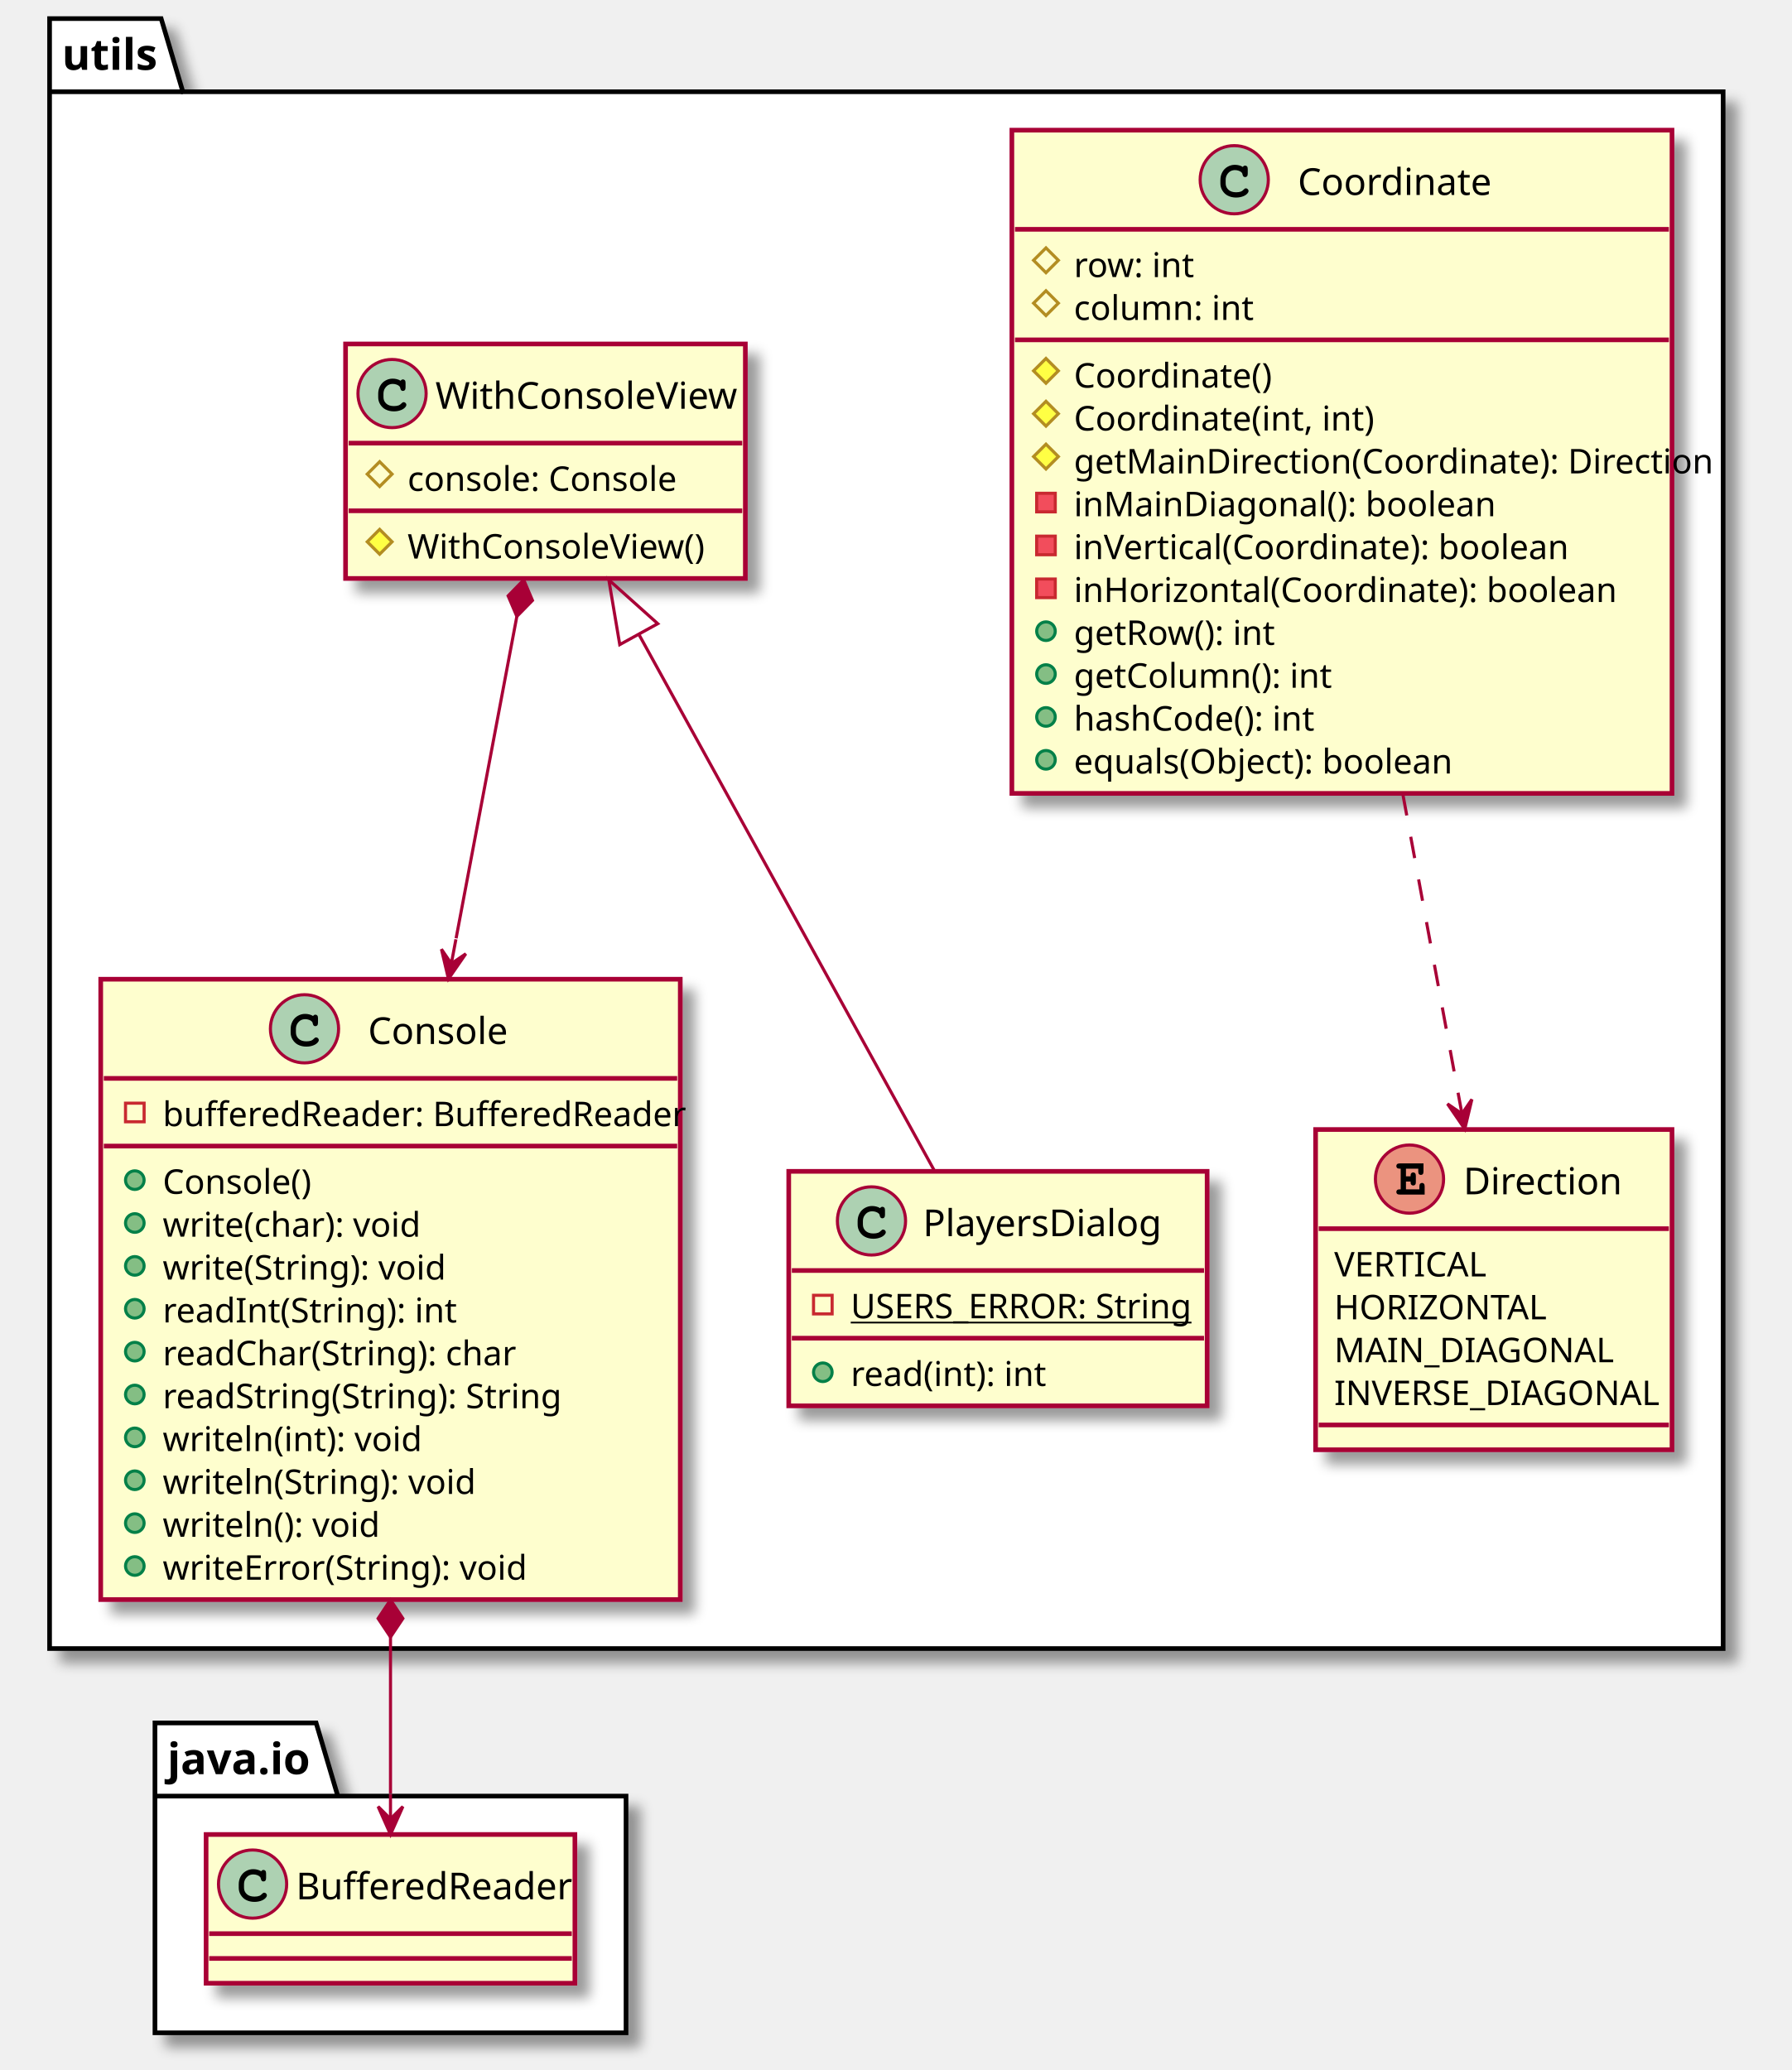
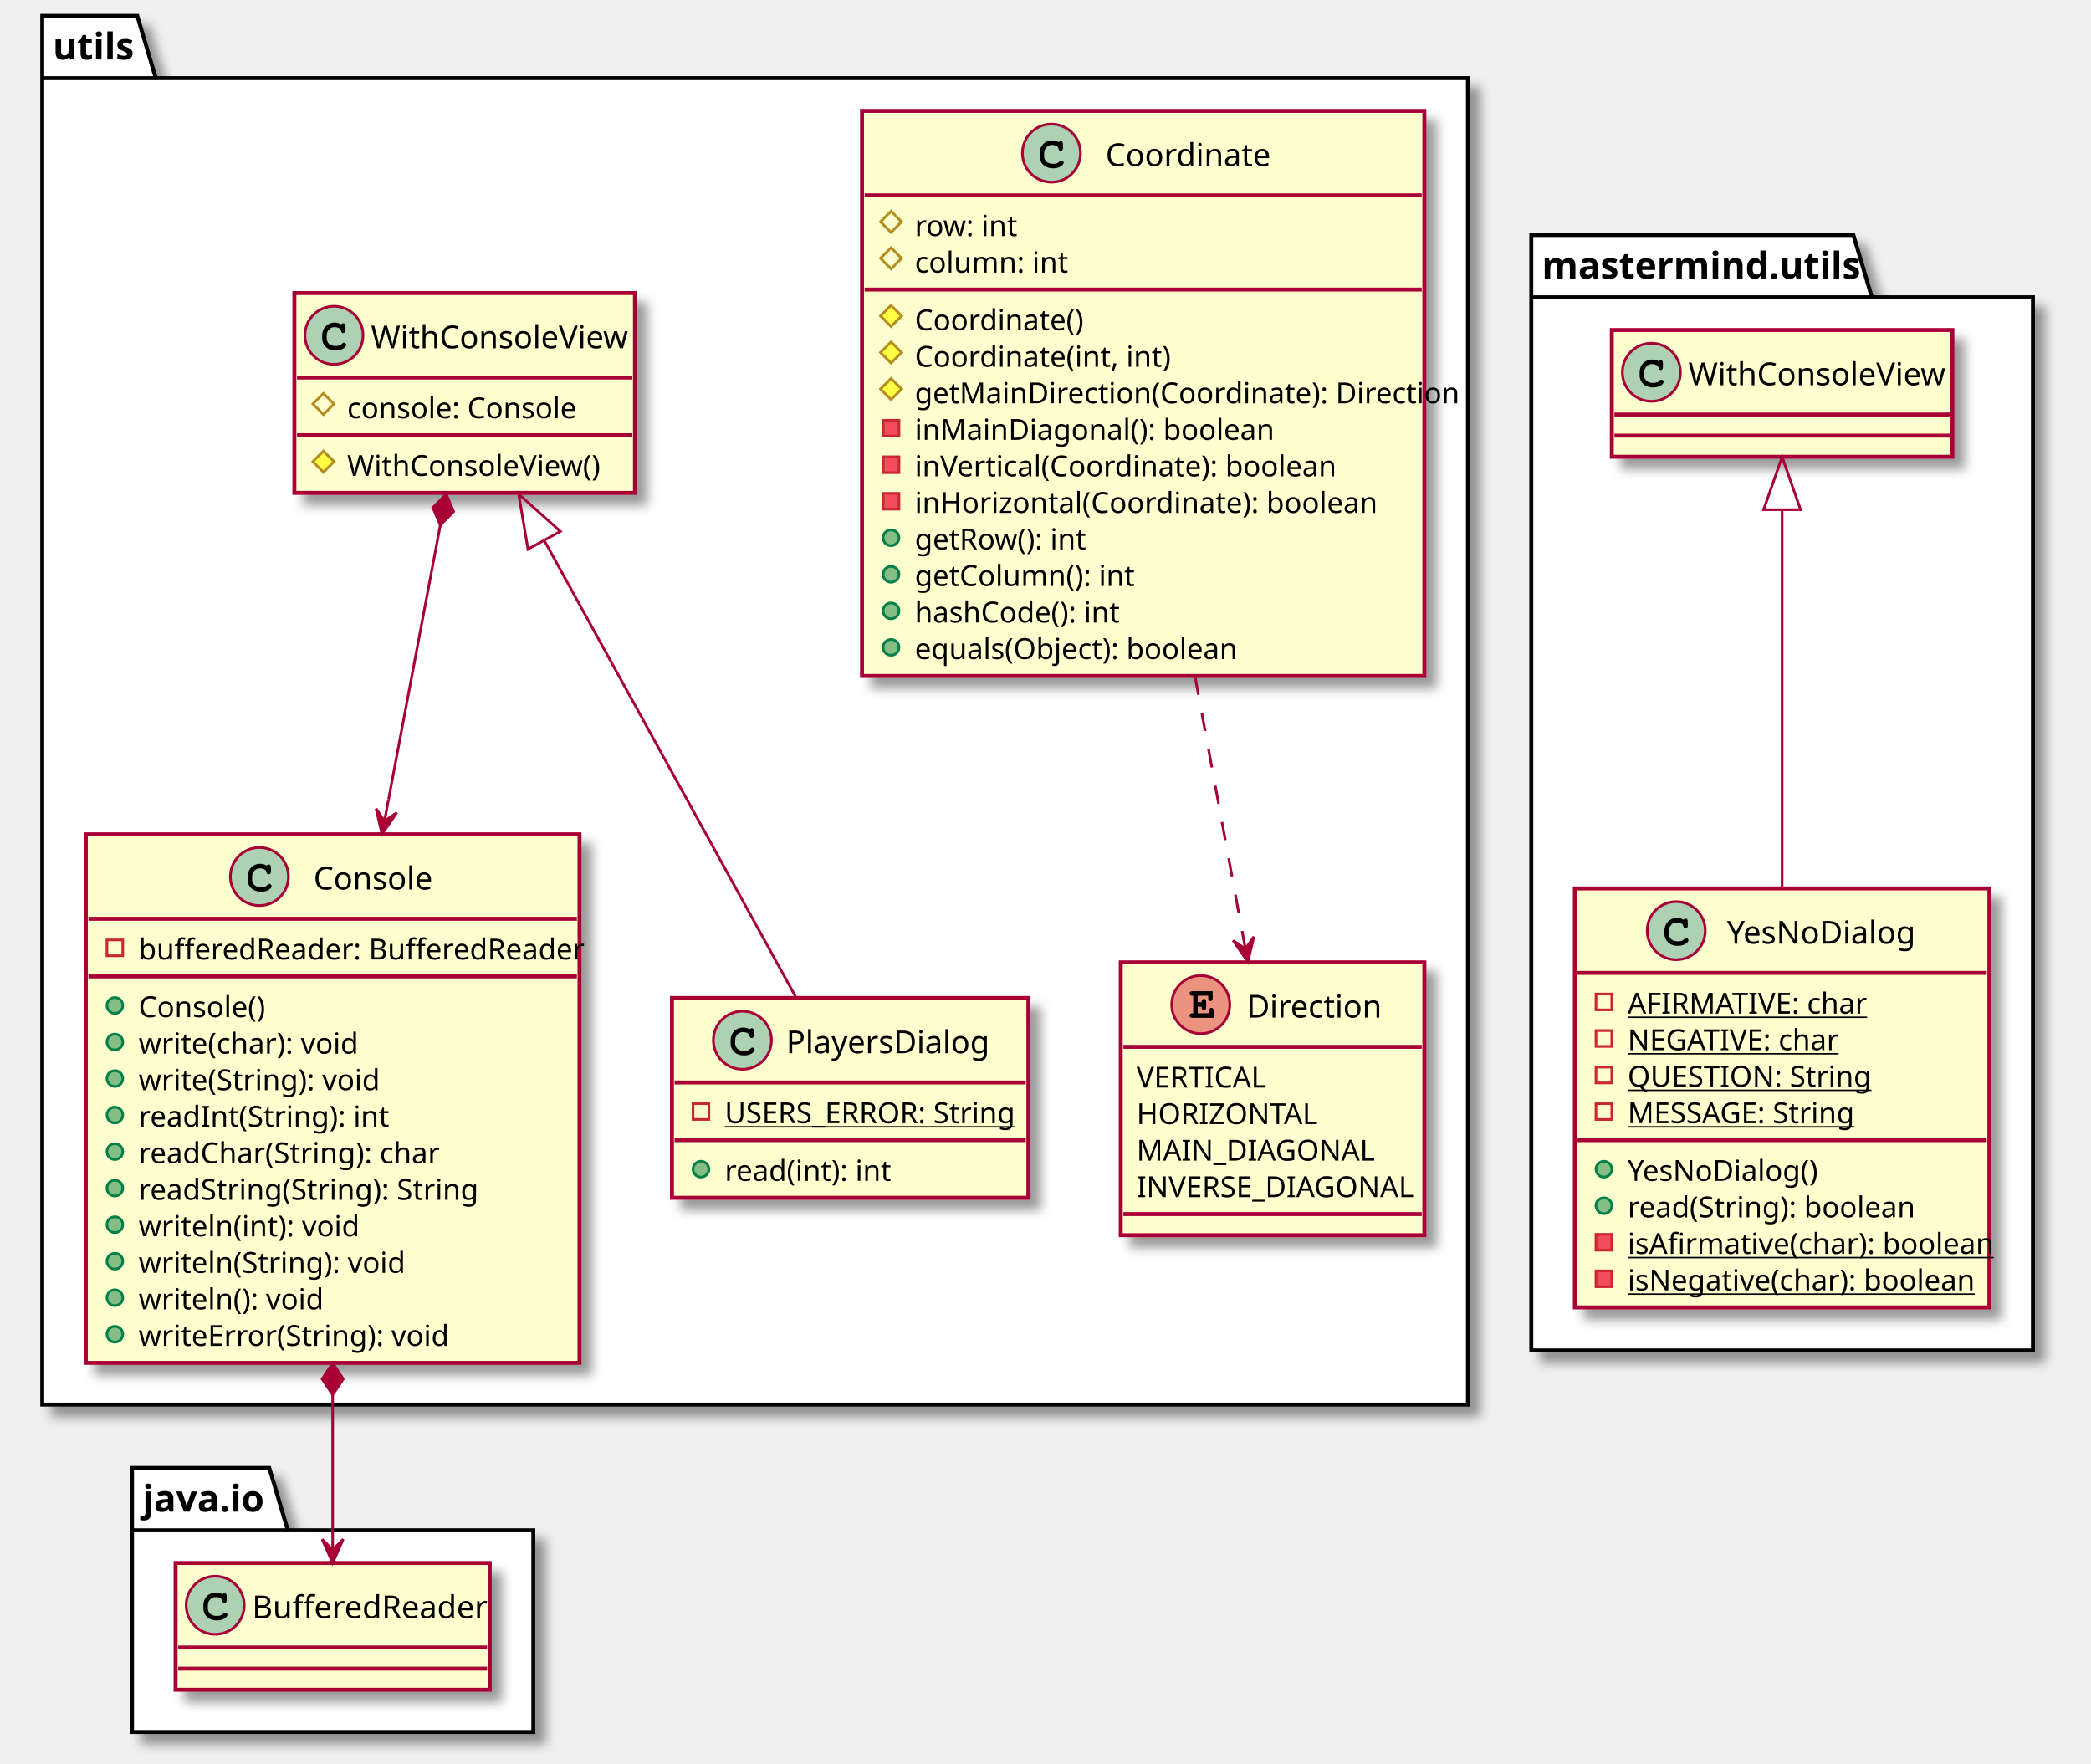
- <svg xmlns="http://www.w3.org/2000/svg" contentScriptType="application/ecmascript" contentStyleType="text/css" height="668px" preserveAspectRatio="none" style="width:578px;height:668px;" version="1.1" viewBox="0 0 578 668" width="578px" zoomAndPan="magnify">
+ <svg xmlns="http://www.w3.org/2000/svg" contentScriptType="application/ecmascript" contentStyleType="text/css" height="668px" preserveAspectRatio="none" style="width:792px;height:668px;" version="1.1" viewBox="0 0 792 668" width="792px" zoomAndPan="magnify">
  <defs>
-     <filter height="300%" id="f3v81pw00x4qf" width="300%" x="-1" y="-1">
+     <filter height="300%" id="f1lt0qfbi6slzg" width="300%" x="-1" y="-1">
      <feGaussianBlur result="blurOut" stdDeviation="2.0" />
      <feColorMatrix in="blurOut" result="blurOut2" type="matrix" values="0 0 0 0 0 0 0 0 0 0 0 0 0 0 0 0 0 0 .4 0" />
      <feOffset dx="4.0" dy="4.0" in="blurOut2" result="blurOut3" />
      <feBlend in="SourceGraphic" in2="blurOut3" mode="normal" />
    </filter>
  </defs>
  <g>
-     <polygon fill="#FFFFFF" filter="url(#f3v81pw00x4qf)" points="16,6,52,6,59,29.609,556,29.609,556,532,16,532,16,6" style="stroke: #000000; stroke-width: 1.5;" />
+     <polygon fill="#FFFFFF" filter="url(#f1lt0qfbi6slzg)" points="16,6,52,6,59,29.609,556,29.609,556,532,16,532,16,6" style="stroke: #000000; stroke-width: 1.5;" />
    <line style="stroke: #000000; stroke-width: 1.5;" x1="16" x2="59" y1="29.609" y2="29.609" />
    <text fill="#000000" font-family="sans-serif" font-size="14" font-weight="bold" lengthAdjust="spacingAndGlyphs" textLength="30" x="20" y="22.533">utils</text>
-     <polygon fill="#FFFFFF" filter="url(#f3v81pw00x4qf)" points="50,556,102,556,109,579.609,202,579.609,202,656,50,656,50,556" style="stroke: #000000; stroke-width: 1.5;" />
+     <polygon fill="#FFFFFF" filter="url(#f1lt0qfbi6slzg)" points="50,556,102,556,109,579.609,202,579.609,202,656,50,656,50,556" style="stroke: #000000; stroke-width: 1.5;" />
    <line style="stroke: #000000; stroke-width: 1.5;" x1="50" x2="109" y1="579.609" y2="579.609" />
    <text fill="#000000" font-family="sans-serif" font-size="14" font-weight="bold" lengthAdjust="spacingAndGlyphs" textLength="46" x="54" y="572.533">java.io</text>
-     <rect fill="#FEFECE" filter="url(#f3v81pw00x4qf)" height="200.195" id="utils.Console" style="stroke: #A80036; stroke-width: 1.5;" width="187" x="32.5" y="316" />
+     <polygon fill="#FFFFFF" filter="url(#f1lt0qfbi6slzg)" points="580,89,702,89,709,112.609,770,112.609,770,511.5,580,511.5,580,89" style="stroke: #000000; stroke-width: 1.5;" />
+     <line style="stroke: #000000; stroke-width: 1.5;" x1="580" x2="709" y1="112.609" y2="112.609" />
+     <text fill="#000000" font-family="sans-serif" font-size="14" font-weight="bold" lengthAdjust="spacingAndGlyphs" textLength="116" x="584" y="105.533">mastermind.utils</text>
+     <rect fill="#FEFECE" filter="url(#f1lt0qfbi6slzg)" height="200.195" id="utils.Console" style="stroke: #A80036; stroke-width: 1.5;" width="187" x="32.5" y="316" />
    <ellipse cx="98.25" cy="332" fill="#ADD1B2" rx="11" ry="11" style="stroke: #A80036; stroke-width: 1.0;" />
    <path d="M101.016,327.875 Q101.172,327.656 101.359,327.547 Q101.547,327.438 101.766,327.438 Q102.141,327.438 102.375,327.703 Q102.609,327.953 102.609,328.562 L102.609,330.016 Q102.609,330.625 102.375,330.891 Q102.141,331.156 101.766,331.156 Q101.422,331.156 101.219,330.953 Q101.016,330.766 100.906,330.25 Q100.859,329.891 100.672,329.703 Q100.344,329.328 99.734,329.109 Q99.125,328.891 98.5,328.891 Q97.734,328.891 97.094,329.219 Q96.469,329.547 95.969,330.297 Q95.484,331.047 95.484,332.078 L95.484,333.172 Q95.484,334.406 96.375,335.234 Q97.266,336.047 98.859,336.047 Q99.797,336.047 100.453,335.797 Q100.844,335.641 101.266,335.203 Q101.531,334.938 101.672,334.859 Q101.828,334.781 102.031,334.781 Q102.359,334.781 102.609,335.047 Q102.875,335.297 102.875,335.641 Q102.875,335.984 102.531,336.391 Q102.031,336.969 101.234,337.297 Q100.156,337.75 98.859,337.75 Q97.344,337.75 96.141,337.125 Q95.156,336.625 94.469,335.562 Q93.781,334.484 93.781,333.203 L93.781,332.047 Q93.781,330.719 94.391,329.578 Q95.016,328.422 96.109,327.812 Q97.203,327.188 98.438,327.188 Q99.172,327.188 99.812,327.359 Q100.469,327.516 101.016,327.875 Z " />
    <text fill="#000000" font-family="sans-serif" font-size="12" lengthAdjust="spacingAndGlyphs" textLength="47" x="118.75" y="336.91">Console</text>
    <line style="stroke: #A80036; stroke-width: 1.5;" x1="33.5" x2="218.5" y1="348" y2="348" />
    <rect fill="none" height="6" style="stroke: #C82930; stroke-width: 1.0;" width="6" x="40.5" y="356" />
    <text fill="#000000" font-family="sans-serif" font-size="11" lengthAdjust="spacingAndGlyphs" textLength="161" x="52.5" y="363.419">bufferedReader: BufferedReader</text>
    <line style="stroke: #A80036; stroke-width: 1.5;" x1="33.5" x2="218.5" y1="369.836" y2="369.836" />
    <ellipse cx="43.5" cy="380.836" fill="#84BE84" rx="3" ry="3" style="stroke: #038048; stroke-width: 1.0;" />
    <text fill="#000000" font-family="sans-serif" font-size="11" lengthAdjust="spacingAndGlyphs" textLength="47" x="52.5" y="385.255">Console()</text>
    <ellipse cx="43.5" cy="394.672" fill="#84BE84" rx="3" ry="3" style="stroke: #038048; stroke-width: 1.0;" />
    <text fill="#000000" font-family="sans-serif" font-size="11" lengthAdjust="spacingAndGlyphs" textLength="81" x="52.5" y="399.091">write(char): void</text>
    <ellipse cx="43.5" cy="408.508" fill="#84BE84" rx="3" ry="3" style="stroke: #038048; stroke-width: 1.0;" />
    <text fill="#000000" font-family="sans-serif" font-size="11" lengthAdjust="spacingAndGlyphs" textLength="87" x="52.5" y="412.927">write(String): void</text>
    <ellipse cx="43.5" cy="422.344" fill="#84BE84" rx="3" ry="3" style="stroke: #038048; stroke-width: 1.0;" />
    <text fill="#000000" font-family="sans-serif" font-size="11" lengthAdjust="spacingAndGlyphs" textLength="86" x="52.5" y="426.763">readInt(String): int</text>
    <ellipse cx="43.5" cy="436.18" fill="#84BE84" rx="3" ry="3" style="stroke: #038048; stroke-width: 1.0;" />
    <text fill="#000000" font-family="sans-serif" font-size="11" lengthAdjust="spacingAndGlyphs" textLength="109" x="52.5" y="440.599">readChar(String): char</text>
    <ellipse cx="43.5" cy="450.016" fill="#84BE84" rx="3" ry="3" style="stroke: #038048; stroke-width: 1.0;" />
    <text fill="#000000" font-family="sans-serif" font-size="11" lengthAdjust="spacingAndGlyphs" textLength="120" x="52.5" y="454.435">readString(String): String</text>
    <ellipse cx="43.5" cy="463.852" fill="#84BE84" rx="3" ry="3" style="stroke: #038048; stroke-width: 1.0;" />
    <text fill="#000000" font-family="sans-serif" font-size="11" lengthAdjust="spacingAndGlyphs" textLength="78" x="52.5" y="468.271">writeln(int): void</text>
    <ellipse cx="43.5" cy="477.688" fill="#84BE84" rx="3" ry="3" style="stroke: #038048; stroke-width: 1.0;" />
    <text fill="#000000" font-family="sans-serif" font-size="11" lengthAdjust="spacingAndGlyphs" textLength="95" x="52.5" y="482.106">writeln(String): void</text>
    <ellipse cx="43.5" cy="491.523" fill="#84BE84" rx="3" ry="3" style="stroke: #038048; stroke-width: 1.0;" />
    <text fill="#000000" font-family="sans-serif" font-size="11" lengthAdjust="spacingAndGlyphs" textLength="67" x="52.5" y="495.942">writeln(): void</text>
    <ellipse cx="43.5" cy="505.359" fill="#84BE84" rx="3" ry="3" style="stroke: #038048; stroke-width: 1.0;" />
    <text fill="#000000" font-family="sans-serif" font-size="11" lengthAdjust="spacingAndGlyphs" textLength="111" x="52.5" y="509.778">writeError(String): void</text>
-     <rect fill="#FEFECE" filter="url(#f3v81pw00x4qf)" height="214.031" id="utils.Coordinate" style="stroke: #A80036; stroke-width: 1.5;" width="213" x="326.5" y="42" />
+     <rect fill="#FEFECE" filter="url(#f1lt0qfbi6slzg)" height="214.031" id="utils.Coordinate" style="stroke: #A80036; stroke-width: 1.5;" width="213" x="326.5" y="42" />
    <ellipse cx="398.25" cy="58" fill="#ADD1B2" rx="11" ry="11" style="stroke: #A80036; stroke-width: 1.0;" />
    <path d="M401.016,53.875 Q401.172,53.656 401.359,53.547 Q401.547,53.438 401.766,53.438 Q402.141,53.438 402.375,53.703 Q402.609,53.953 402.609,54.562 L402.609,56.016 Q402.609,56.625 402.375,56.891 Q402.141,57.156 401.766,57.156 Q401.422,57.156 401.219,56.953 Q401.016,56.766 400.906,56.25 Q400.859,55.891 400.672,55.703 Q400.344,55.328 399.734,55.109 Q399.125,54.891 398.5,54.891 Q397.734,54.891 397.094,55.219 Q396.469,55.547 395.969,56.297 Q395.484,57.047 395.484,58.078 L395.484,59.172 Q395.484,60.406 396.375,61.234 Q397.266,62.047 398.859,62.047 Q399.797,62.047 400.453,61.797 Q400.844,61.641 401.266,61.203 Q401.531,60.938 401.672,60.859 Q401.828,60.781 402.031,60.781 Q402.359,60.781 402.609,61.047 Q402.875,61.297 402.875,61.641 Q402.875,61.984 402.531,62.391 Q402.031,62.969 401.234,63.297 Q400.156,63.75 398.859,63.75 Q397.344,63.75 396.141,63.125 Q395.156,62.625 394.469,61.562 Q393.781,60.484 393.781,59.203 L393.781,58.047 Q393.781,56.719 394.391,55.578 Q395.016,54.422 396.109,53.812 Q397.203,53.188 398.438,53.188 Q399.172,53.188 399.812,53.359 Q400.469,53.516 401.016,53.875 Z " />
    <text fill="#000000" font-family="sans-serif" font-size="12" lengthAdjust="spacingAndGlyphs" textLength="61" x="418.75" y="62.91">Coordinate</text>
    <line style="stroke: #A80036; stroke-width: 1.5;" x1="327.5" x2="538.5" y1="74" y2="74" />
    <polygon fill="none" points="337.5,80,341.5,84,337.5,88,333.5,84" style="stroke: #B38D22; stroke-width: 1.0;" />
    <text fill="#000000" font-family="sans-serif" font-size="11" lengthAdjust="spacingAndGlyphs" textLength="37" x="346.5" y="89.419">row: int</text>
    <polygon fill="none" points="337.5,93.836,341.5,97.836,337.5,101.836,333.5,97.836" style="stroke: #B38D22; stroke-width: 1.0;" />
    <text fill="#000000" font-family="sans-serif" font-size="11" lengthAdjust="spacingAndGlyphs" textLength="51" x="346.5" y="103.255">column: int</text>
    <line style="stroke: #A80036; stroke-width: 1.5;" x1="327.5" x2="538.5" y1="109.672" y2="109.672" />
    <polygon fill="#FFFF44" points="337.5,115.672,341.5,119.672,337.5,123.672,333.5,119.672" style="stroke: #B38D22; stroke-width: 1.0;" />
    <text fill="#000000" font-family="sans-serif" font-size="11" lengthAdjust="spacingAndGlyphs" textLength="60" x="346.5" y="125.091">Coordinate()</text>
    <polygon fill="#FFFF44" points="337.5,129.508,341.5,133.508,337.5,137.508,333.5,133.508" style="stroke: #B38D22; stroke-width: 1.0;" />
    <text fill="#000000" font-family="sans-serif" font-size="11" lengthAdjust="spacingAndGlyphs" textLength="88" x="346.5" y="138.927">Coordinate(int, int)</text>
    <polygon fill="#FFFF44" points="337.5,143.344,341.5,147.344,337.5,151.344,333.5,147.344" style="stroke: #B38D22; stroke-width: 1.0;" />
    <text fill="#000000" font-family="sans-serif" font-size="11" lengthAdjust="spacingAndGlyphs" textLength="187" x="346.5" y="152.763">getMainDirection(Coordinate): Direction</text>
    <rect fill="#F24D5C" height="6" style="stroke: #C82930; stroke-width: 1.0;" width="6" x="334.5" y="159.18" />
    <text fill="#000000" font-family="sans-serif" font-size="11" lengthAdjust="spacingAndGlyphs" textLength="123" x="346.5" y="166.599">inMainDiagonal(): boolean</text>
    <rect fill="#F24D5C" height="6" style="stroke: #C82930; stroke-width: 1.0;" width="6" x="334.5" y="173.016" />
    <text fill="#000000" font-family="sans-serif" font-size="11" lengthAdjust="spacingAndGlyphs" textLength="149" x="346.5" y="180.435">inVertical(Coordinate): boolean</text>
    <rect fill="#F24D5C" height="6" style="stroke: #C82930; stroke-width: 1.0;" width="6" x="334.5" y="186.852" />
    <text fill="#000000" font-family="sans-serif" font-size="11" lengthAdjust="spacingAndGlyphs" textLength="160" x="346.5" y="194.27">inHorizontal(Coordinate): boolean</text>
    <ellipse cx="337.5" cy="203.688" fill="#84BE84" rx="3" ry="3" style="stroke: #038048; stroke-width: 1.0;" />
    <text fill="#000000" font-family="sans-serif" font-size="11" lengthAdjust="spacingAndGlyphs" textLength="63" x="346.5" y="208.106">getRow(): int</text>
    <ellipse cx="337.5" cy="217.523" fill="#84BE84" rx="3" ry="3" style="stroke: #038048; stroke-width: 1.0;" />
    <text fill="#000000" font-family="sans-serif" font-size="11" lengthAdjust="spacingAndGlyphs" textLength="75" x="346.5" y="221.942">getColumn(): int</text>
    <ellipse cx="337.5" cy="231.359" fill="#84BE84" rx="3" ry="3" style="stroke: #038048; stroke-width: 1.0;" />
    <text fill="#000000" font-family="sans-serif" font-size="11" lengthAdjust="spacingAndGlyphs" textLength="74" x="346.5" y="235.778">hashCode(): int</text>
    <ellipse cx="337.5" cy="245.195" fill="#84BE84" rx="3" ry="3" style="stroke: #038048; stroke-width: 1.0;" />
    <text fill="#000000" font-family="sans-serif" font-size="11" lengthAdjust="spacingAndGlyphs" textLength="115" x="346.5" y="249.614">equals(Object): boolean</text>
-     <rect fill="#FEFECE" filter="url(#f3v81pw00x4qf)" height="103.344" id="utils.Direction" style="stroke: #A80036; stroke-width: 1.5;" width="115" x="424.5" y="364.5" />
+     <rect fill="#FEFECE" filter="url(#f1lt0qfbi6slzg)" height="103.344" id="utils.Direction" style="stroke: #A80036; stroke-width: 1.5;" width="115" x="424.5" y="364.5" />
    <ellipse cx="454.8" cy="380.5" fill="#EB937F" rx="11" ry="11" style="stroke: #A80036; stroke-width: 1.0;" />
    <path d="M453.659,381.297 L453.659,383.797 L457.988,383.797 L457.988,382.875 Q457.988,382.266 458.222,382 Q458.472,381.734 458.847,381.734 Q459.222,381.734 459.456,382 Q459.691,382.266 459.691,382.875 L459.691,385.5 L451.691,385.5 Q451.066,385.5 450.8,385.266 Q450.55,385.031 450.55,384.641 Q450.55,384.266 450.816,384.031 Q451.081,383.797 451.691,383.797 L451.956,383.797 L451.956,377.141 L451.691,377.141 Q451.066,377.141 450.8,376.906 Q450.55,376.672 450.55,376.281 Q450.55,375.906 450.8,375.672 Q451.066,375.438 451.691,375.438 L459.316,375.438 L459.316,378.031 Q459.316,378.641 459.081,378.906 Q458.863,379.156 458.472,379.156 Q458.097,379.156 457.863,378.906 Q457.628,378.641 457.628,378.031 L457.628,377.141 L453.659,377.141 L453.659,379.594 L455.144,379.594 Q455.144,378.938 455.269,378.75 Q455.534,378.344 456.003,378.344 Q456.378,378.344 456.613,378.609 Q456.847,378.859 456.847,379.469 L456.847,381.438 Q456.847,381.984 456.722,382.172 Q456.456,382.562 456.003,382.562 Q455.534,382.562 455.269,382.156 Q455.144,381.969 455.144,381.297 L453.659,381.297 Z " />
    <text fill="#000000" font-family="sans-serif" font-size="12" lengthAdjust="spacingAndGlyphs" textLength="49" x="472.2" y="385.41">Direction</text>
    <line style="stroke: #A80036; stroke-width: 1.5;" x1="425.5" x2="538.5" y1="396.5" y2="396.5" />
    <text fill="#000000" font-family="sans-serif" font-size="11" lengthAdjust="spacingAndGlyphs" textLength="50" x="430.5" y="411.919">VERTICAL</text>
    <text fill="#000000" font-family="sans-serif" font-size="11" lengthAdjust="spacingAndGlyphs" textLength="66" x="430.5" y="425.755">HORIZONTAL</text>
    <text fill="#000000" font-family="sans-serif" font-size="11" lengthAdjust="spacingAndGlyphs" textLength="85" x="430.5" y="439.591">MAIN_DIAGONAL</text>
    <text fill="#000000" font-family="sans-serif" font-size="11" lengthAdjust="spacingAndGlyphs" textLength="103" x="430.5" y="453.427">INVERSE_DIAGONAL</text>
    <line style="stroke: #A80036; stroke-width: 1.5;" x1="425.5" x2="538.5" y1="459.844" y2="459.844" />
-     <rect fill="#FEFECE" filter="url(#f3v81pw00x4qf)" height="75.672" id="utils.PlayersDialog" style="stroke: #A80036; stroke-width: 1.5;" width="135" x="254.5" y="378" />
+     <rect fill="#FEFECE" filter="url(#f1lt0qfbi6slzg)" height="75.672" id="utils.PlayersDialog" style="stroke: #A80036; stroke-width: 1.5;" width="135" x="254.5" y="378" />
    <ellipse cx="281.2" cy="394" fill="#ADD1B2" rx="11" ry="11" style="stroke: #A80036; stroke-width: 1.0;" />
    <path d="M283.966,389.875 Q284.122,389.656 284.309,389.547 Q284.497,389.438 284.716,389.438 Q285.091,389.438 285.325,389.703 Q285.559,389.953 285.559,390.562 L285.559,392.016 Q285.559,392.625 285.325,392.891 Q285.091,393.156 284.716,393.156 Q284.372,393.156 284.169,392.953 Q283.966,392.766 283.856,392.25 Q283.809,391.891 283.622,391.703 Q283.294,391.328 282.684,391.109 Q282.075,390.891 281.45,390.891 Q280.684,390.891 280.044,391.219 Q279.419,391.547 278.919,392.297 Q278.434,393.047 278.434,394.078 L278.434,395.172 Q278.434,396.406 279.325,397.234 Q280.216,398.047 281.809,398.047 Q282.747,398.047 283.403,397.797 Q283.794,397.641 284.216,397.203 Q284.481,396.938 284.622,396.859 Q284.778,396.781 284.981,396.781 Q285.309,396.781 285.559,397.047 Q285.825,397.297 285.825,397.641 Q285.825,397.984 285.481,398.391 Q284.981,398.969 284.184,399.297 Q283.106,399.75 281.809,399.75 Q280.294,399.75 279.091,399.125 Q278.106,398.625 277.419,397.562 Q276.731,396.484 276.731,395.203 L276.731,394.047 Q276.731,392.719 277.341,391.578 Q277.966,390.422 279.059,389.812 Q280.153,389.188 281.387,389.188 Q282.122,389.188 282.762,389.359 Q283.419,389.516 283.966,389.875 Z " />
    <text fill="#000000" font-family="sans-serif" font-size="12" lengthAdjust="spacingAndGlyphs" textLength="77" x="297.8" y="398.91">PlayersDialog</text>
    <line style="stroke: #A80036; stroke-width: 1.5;" x1="255.5" x2="388.5" y1="410" y2="410" />
    <rect fill="none" height="6" style="stroke: #C82930; stroke-width: 1.0;" width="6" x="262.5" y="418" />
    <text fill="#000000" font-family="sans-serif" font-size="11" lengthAdjust="spacingAndGlyphs" text-decoration="underline" textLength="109" x="274.5" y="425.419">USERS_ERROR: String</text>
    <line style="stroke: #A80036; stroke-width: 1.5;" x1="255.5" x2="388.5" y1="431.836" y2="431.836" />
    <ellipse cx="265.5" cy="442.836" fill="#84BE84" rx="3" ry="3" style="stroke: #038048; stroke-width: 1.0;" />
    <text fill="#000000" font-family="sans-serif" font-size="11" lengthAdjust="spacingAndGlyphs" textLength="58" x="274.5" y="447.255">read(int): int</text>
-     <rect fill="#FEFECE" filter="url(#f3v81pw00x4qf)" height="75.672" id="utils.WithConsoleView" style="stroke: #A80036; stroke-width: 1.5;" width="129" x="111.5" y="111" />
+     <rect fill="#FEFECE" filter="url(#f1lt0qfbi6slzg)" height="75.672" id="utils.WithConsoleView" style="stroke: #A80036; stroke-width: 1.5;" width="129" x="111.5" y="111" />
    <ellipse cx="126.5" cy="127" fill="#ADD1B2" rx="11" ry="11" style="stroke: #A80036; stroke-width: 1.0;" />
    <path d="M129.266,122.875 Q129.422,122.656 129.609,122.547 Q129.797,122.438 130.016,122.438 Q130.391,122.438 130.625,122.703 Q130.859,122.953 130.859,123.562 L130.859,125.016 Q130.859,125.625 130.625,125.891 Q130.391,126.156 130.016,126.156 Q129.672,126.156 129.469,125.953 Q129.266,125.766 129.156,125.25 Q129.109,124.891 128.922,124.703 Q128.594,124.328 127.984,124.109 Q127.375,123.891 126.75,123.891 Q125.984,123.891 125.344,124.219 Q124.719,124.547 124.219,125.297 Q123.734,126.047 123.734,127.078 L123.734,128.172 Q123.734,129.406 124.625,130.234 Q125.516,131.047 127.109,131.047 Q128.047,131.047 128.703,130.797 Q129.094,130.641 129.516,130.203 Q129.781,129.938 129.922,129.859 Q130.078,129.781 130.281,129.781 Q130.609,129.781 130.859,130.047 Q131.125,130.297 131.125,130.641 Q131.125,130.984 130.781,131.391 Q130.281,131.969 129.484,132.297 Q128.406,132.75 127.109,132.75 Q125.594,132.75 124.391,132.125 Q123.406,131.625 122.719,130.562 Q122.031,129.484 122.031,128.203 L122.031,127.047 Q122.031,125.719 122.641,124.578 Q123.266,123.422 124.359,122.812 Q125.453,122.188 126.688,122.188 Q127.422,122.188 128.062,122.359 Q128.719,122.516 129.266,122.875 Z " />
    <text fill="#000000" font-family="sans-serif" font-size="12" lengthAdjust="spacingAndGlyphs" textLength="97" x="140.5" y="131.91">WithConsoleView</text>
    <line style="stroke: #A80036; stroke-width: 1.5;" x1="112.5" x2="239.5" y1="143" y2="143" />
    <polygon fill="none" points="122.5,149,126.5,153,122.5,157,118.5,153" style="stroke: #B38D22; stroke-width: 1.0;" />
    <text fill="#000000" font-family="sans-serif" font-size="11" lengthAdjust="spacingAndGlyphs" textLength="83" x="131.5" y="158.419">console: Console</text>
    <line style="stroke: #A80036; stroke-width: 1.5;" x1="112.5" x2="239.5" y1="164.836" y2="164.836" />
    <polygon fill="#FFFF44" points="122.5,170.836,126.5,174.836,122.5,178.836,118.5,174.836" style="stroke: #B38D22; stroke-width: 1.0;" />
    <text fill="#000000" font-family="sans-serif" font-size="11" lengthAdjust="spacingAndGlyphs" textLength="94" x="131.5" y="180.255">WithConsoleView()</text>
-     <rect fill="#FEFECE" filter="url(#f3v81pw00x4qf)" height="48" id="java.io.BufferedReader" style="stroke: #A80036; stroke-width: 1.5;" width="119" x="66.5" y="592" />
+     <rect fill="#FEFECE" filter="url(#f1lt0qfbi6slzg)" height="48" id="java.io.BufferedReader" style="stroke: #A80036; stroke-width: 1.5;" width="119" x="66.5" y="592" />
    <ellipse cx="81.5" cy="608" fill="#ADD1B2" rx="11" ry="11" style="stroke: #A80036; stroke-width: 1.0;" />
    <path d="M84.266,603.875 Q84.422,603.656 84.609,603.547 Q84.797,603.438 85.016,603.438 Q85.391,603.438 85.625,603.703 Q85.859,603.953 85.859,604.562 L85.859,606.016 Q85.859,606.625 85.625,606.891 Q85.391,607.156 85.016,607.156 Q84.672,607.156 84.469,606.953 Q84.266,606.766 84.156,606.25 Q84.109,605.891 83.922,605.703 Q83.594,605.328 82.984,605.109 Q82.375,604.891 81.75,604.891 Q80.984,604.891 80.344,605.219 Q79.719,605.547 79.219,606.297 Q78.734,607.047 78.734,608.078 L78.734,609.172 Q78.734,610.406 79.625,611.234 Q80.516,612.047 82.109,612.047 Q83.047,612.047 83.703,611.797 Q84.094,611.641 84.516,611.203 Q84.781,610.938 84.922,610.859 Q85.078,610.781 85.281,610.781 Q85.609,610.781 85.859,611.047 Q86.125,611.297 86.125,611.641 Q86.125,611.984 85.781,612.391 Q85.281,612.969 84.484,613.297 Q83.406,613.75 82.109,613.75 Q80.594,613.75 79.391,613.125 Q78.406,612.625 77.719,611.562 Q77.031,610.484 77.031,609.203 L77.031,608.047 Q77.031,606.719 77.641,605.578 Q78.266,604.422 79.359,603.812 Q80.453,603.188 81.688,603.188 Q82.422,603.188 83.062,603.359 Q83.719,603.516 84.266,603.875 Z " />
    <text fill="#000000" font-family="sans-serif" font-size="12" lengthAdjust="spacingAndGlyphs" textLength="87" x="95.5" y="612.91">BufferedReader</text>
    <line style="stroke: #A80036; stroke-width: 1.5;" x1="67.5" x2="184.5" y1="624" y2="624" />
    <line style="stroke: #A80036; stroke-width: 1.5;" x1="67.5" x2="184.5" y1="632" y2="632" />
+     <rect fill="#FEFECE" filter="url(#f1lt0qfbi6slzg)" height="158.688" id="mastermind.utils.YesNoDialog" style="stroke: #A80036; stroke-width: 1.5;" width="157" x="596.5" y="336.5" />
+     <ellipse cx="634.9" cy="352.5" fill="#ADD1B2" rx="11" ry="11" style="stroke: #A80036; stroke-width: 1.0;" />
+     <path d="M637.666,348.375 Q637.822,348.156 638.009,348.047 Q638.197,347.938 638.416,347.938 Q638.791,347.938 639.025,348.203 Q639.259,348.453 639.259,349.062 L639.259,350.516 Q639.259,351.125 639.025,351.391 Q638.791,351.656 638.416,351.656 Q638.072,351.656 637.869,351.453 Q637.666,351.266 637.556,350.75 Q637.509,350.391 637.322,350.203 Q636.994,349.828 636.384,349.609 Q635.775,349.391 635.15,349.391 Q634.384,349.391 633.744,349.719 Q633.119,350.047 632.619,350.797 Q632.134,351.547 632.134,352.578 L632.134,353.672 Q632.134,354.906 633.025,355.734 Q633.916,356.547 635.509,356.547 Q636.447,356.547 637.103,356.297 Q637.494,356.141 637.916,355.703 Q638.181,355.438 638.322,355.359 Q638.478,355.281 638.681,355.281 Q639.009,355.281 639.259,355.547 Q639.525,355.797 639.525,356.141 Q639.525,356.484 639.181,356.891 Q638.681,357.469 637.884,357.797 Q636.806,358.25 635.509,358.25 Q633.994,358.25 632.791,357.625 Q631.806,357.125 631.119,356.062 Q630.431,354.984 630.431,353.703 L630.431,352.547 Q630.431,351.219 631.041,350.078 Q631.666,348.922 632.759,348.312 Q633.853,347.688 635.087,347.688 Q635.822,347.688 636.462,347.859 Q637.119,348.016 637.666,348.375 Z " />
+     <text fill="#000000" font-family="sans-serif" font-size="12" lengthAdjust="spacingAndGlyphs" textLength="73" x="654.1" y="357.41">YesNoDialog</text>
+     <line style="stroke: #A80036; stroke-width: 1.5;" x1="597.5" x2="752.5" y1="368.5" y2="368.5" />
+     <rect fill="none" height="6" style="stroke: #C82930; stroke-width: 1.0;" width="6" x="604.5" y="376.5" />
+     <text fill="#000000" font-family="sans-serif" font-size="11" lengthAdjust="spacingAndGlyphs" text-decoration="underline" textLength="89" x="616.5" y="383.919">AFIRMATIVE: char</text>
+     <rect fill="none" height="6" style="stroke: #C82930; stroke-width: 1.0;" width="6" x="604.5" y="390.336" />
+     <text fill="#000000" font-family="sans-serif" font-size="11" lengthAdjust="spacingAndGlyphs" text-decoration="underline" textLength="79" x="616.5" y="397.755">NEGATIVE: char</text>
+     <rect fill="none" height="6" style="stroke: #C82930; stroke-width: 1.0;" width="6" x="604.5" y="404.172" />
+     <text fill="#000000" font-family="sans-serif" font-size="11" lengthAdjust="spacingAndGlyphs" text-decoration="underline" textLength="85" x="616.5" y="411.591">QUESTION: String</text>
+     <rect fill="none" height="6" style="stroke: #C82930; stroke-width: 1.0;" width="6" x="604.5" y="418.008" />
+     <text fill="#000000" font-family="sans-serif" font-size="11" lengthAdjust="spacingAndGlyphs" text-decoration="underline" textLength="84" x="616.5" y="425.427">MESSAGE: String</text>
+     <line style="stroke: #A80036; stroke-width: 1.5;" x1="597.5" x2="752.5" y1="431.844" y2="431.844" />
+     <ellipse cx="607.5" cy="442.844" fill="#84BE84" rx="3" ry="3" style="stroke: #038048; stroke-width: 1.0;" />
+     <text fill="#000000" font-family="sans-serif" font-size="11" lengthAdjust="spacingAndGlyphs" textLength="70" x="616.5" y="447.263">YesNoDialog()</text>
+     <ellipse cx="607.5" cy="456.68" fill="#84BE84" rx="3" ry="3" style="stroke: #038048; stroke-width: 1.0;" />
+     <text fill="#000000" font-family="sans-serif" font-size="11" lengthAdjust="spacingAndGlyphs" textLength="102" x="616.5" y="461.099">read(String): boolean</text>
+     <rect fill="#F24D5C" height="6" style="stroke: #C82930; stroke-width: 1.0;" width="6" x="604.5" y="467.516" />
+     <text fill="#000000" font-family="sans-serif" font-size="11" lengthAdjust="spacingAndGlyphs" text-decoration="underline" textLength="131" x="616.5" y="474.935">isAfirmative(char): boolean</text>
+     <rect fill="#F24D5C" height="6" style="stroke: #C82930; stroke-width: 1.0;" width="6" x="604.5" y="481.352" />
+     <text fill="#000000" font-family="sans-serif" font-size="11" lengthAdjust="spacingAndGlyphs" text-decoration="underline" textLength="124" x="616.5" y="488.771">isNegative(char): boolean</text>
+     <rect fill="#FEFECE" filter="url(#f1lt0qfbi6slzg)" height="48" id="mastermind.utils.WithConsoleView" style="stroke: #A80036; stroke-width: 1.5;" width="129" x="610.5" y="125" />
+     <ellipse cx="625.5" cy="141" fill="#ADD1B2" rx="11" ry="11" style="stroke: #A80036; stroke-width: 1.0;" />
+     <path d="M628.266,136.875 Q628.422,136.656 628.609,136.547 Q628.797,136.438 629.016,136.438 Q629.391,136.438 629.625,136.703 Q629.859,136.953 629.859,137.562 L629.859,139.016 Q629.859,139.625 629.625,139.891 Q629.391,140.156 629.016,140.156 Q628.672,140.156 628.469,139.953 Q628.266,139.766 628.156,139.25 Q628.109,138.891 627.922,138.703 Q627.594,138.328 626.984,138.109 Q626.375,137.891 625.75,137.891 Q624.984,137.891 624.344,138.219 Q623.719,138.547 623.219,139.297 Q622.734,140.047 622.734,141.078 L622.734,142.172 Q622.734,143.406 623.625,144.234 Q624.516,145.047 626.109,145.047 Q627.047,145.047 627.703,144.797 Q628.094,144.641 628.516,144.203 Q628.781,143.938 628.922,143.859 Q629.078,143.781 629.281,143.781 Q629.609,143.781 629.859,144.047 Q630.125,144.297 630.125,144.641 Q630.125,144.984 629.781,145.391 Q629.281,145.969 628.484,146.297 Q627.406,146.75 626.109,146.75 Q624.594,146.75 623.391,146.125 Q622.406,145.625 621.719,144.562 Q621.031,143.484 621.031,142.203 L621.031,141.047 Q621.031,139.719 621.641,138.578 Q622.266,137.422 623.359,136.812 Q624.453,136.188 625.688,136.188 Q626.422,136.188 627.062,136.359 Q627.719,136.516 628.266,136.875 Z " />
+     <text fill="#000000" font-family="sans-serif" font-size="12" lengthAdjust="spacingAndGlyphs" textLength="97" x="639.5" y="145.91">WithConsoleView</text>
+     <line style="stroke: #A80036; stroke-width: 1.5;" x1="611.5" x2="738.5" y1="157" y2="157" />
+     <line style="stroke: #A80036; stroke-width: 1.5;" x1="611.5" x2="738.5" y1="165" y2="165" />
    <path d="M126,528.29 C126,528.29 126,564.557 126,578.806 " fill="none" id="utils.Console-java.io.BufferedReader" style="stroke: #A80036; stroke-width: 1.0;" />
    <polygon fill="#A80036" points="126,591.982,130,582.982,126,586.982,122,582.982,126,591.982" style="stroke: #A80036; stroke-width: 1.0;" />
    <line style="stroke: #A80036; stroke-width: 1.0;" x1="126" x2="126" y1="586.982" y2="578.982" />
    <polygon fill="#A80036" points="126,516.29,122,522.29,126,528.29,130,522.29,126,516.29" style="stroke: #A80036; stroke-width: 1.0;" />
    <path d="M452.648,256.259 C459.167,291.514 466.163,329.351 471.689,359.238 " fill="none" id="utils.Coordinate-&gt;utils.Direction" style="stroke: #A80036; stroke-width: 1.0; stroke-dasharray: 7.0,7.0;" />
    <polygon fill="#A80036" points="472.633,364.344,474.931,354.767,471.724,359.427,467.064,356.221,472.633,364.344" style="stroke: #A80036; stroke-width: 1.0;" />
    <path d="M206.289,204.977 C234.78,256.69 276.661,332.707 301.449,377.698 " fill="none" id="utils.WithConsoleView&lt;-utils.PlayersDialog" style="stroke: #A80036; stroke-width: 1.0;" />
    <polygon fill="none" points="199.974,208.021,196.454,187.126,212.237,201.266,199.974,208.021" style="stroke: #A80036; stroke-width: 1.0;" />
    <path d="M166.77,198.918 C166.77,198.918 153.939,266.925 147.172,302.791 " fill="none" id="utils.WithConsoleView-utils.Console" style="stroke: #A80036; stroke-width: 1.0;" />
    <polygon fill="#A80036" points="144.7,315.892,150.299,307.79,145.627,310.979,142.438,306.307,144.7,315.892" style="stroke: #A80036; stroke-width: 1.0;" />
    <line style="stroke: #A80036; stroke-width: 1.0;" x1="145.627" x2="147.11" y1="310.979" y2="303.118" />
    <polygon fill="#A80036" points="168.995,187.126,163.952,192.28,166.77,198.918,171.813,193.763,168.995,187.126" style="stroke: #A80036; stroke-width: 1.0;" />
+     <path d="M675,193.132 C675,231.772 675,289.404 675,336.245 " fill="none" id="mastermind.utils.WithConsoleView&lt;-mastermind.utils.YesNoDialog" style="stroke: #A80036; stroke-width: 1.0;" />
+     <polygon fill="none" points="668,193.053,675,173.053,682,193.053,668,193.053" style="stroke: #A80036; stroke-width: 1.0;" />
  </g>
</svg>
